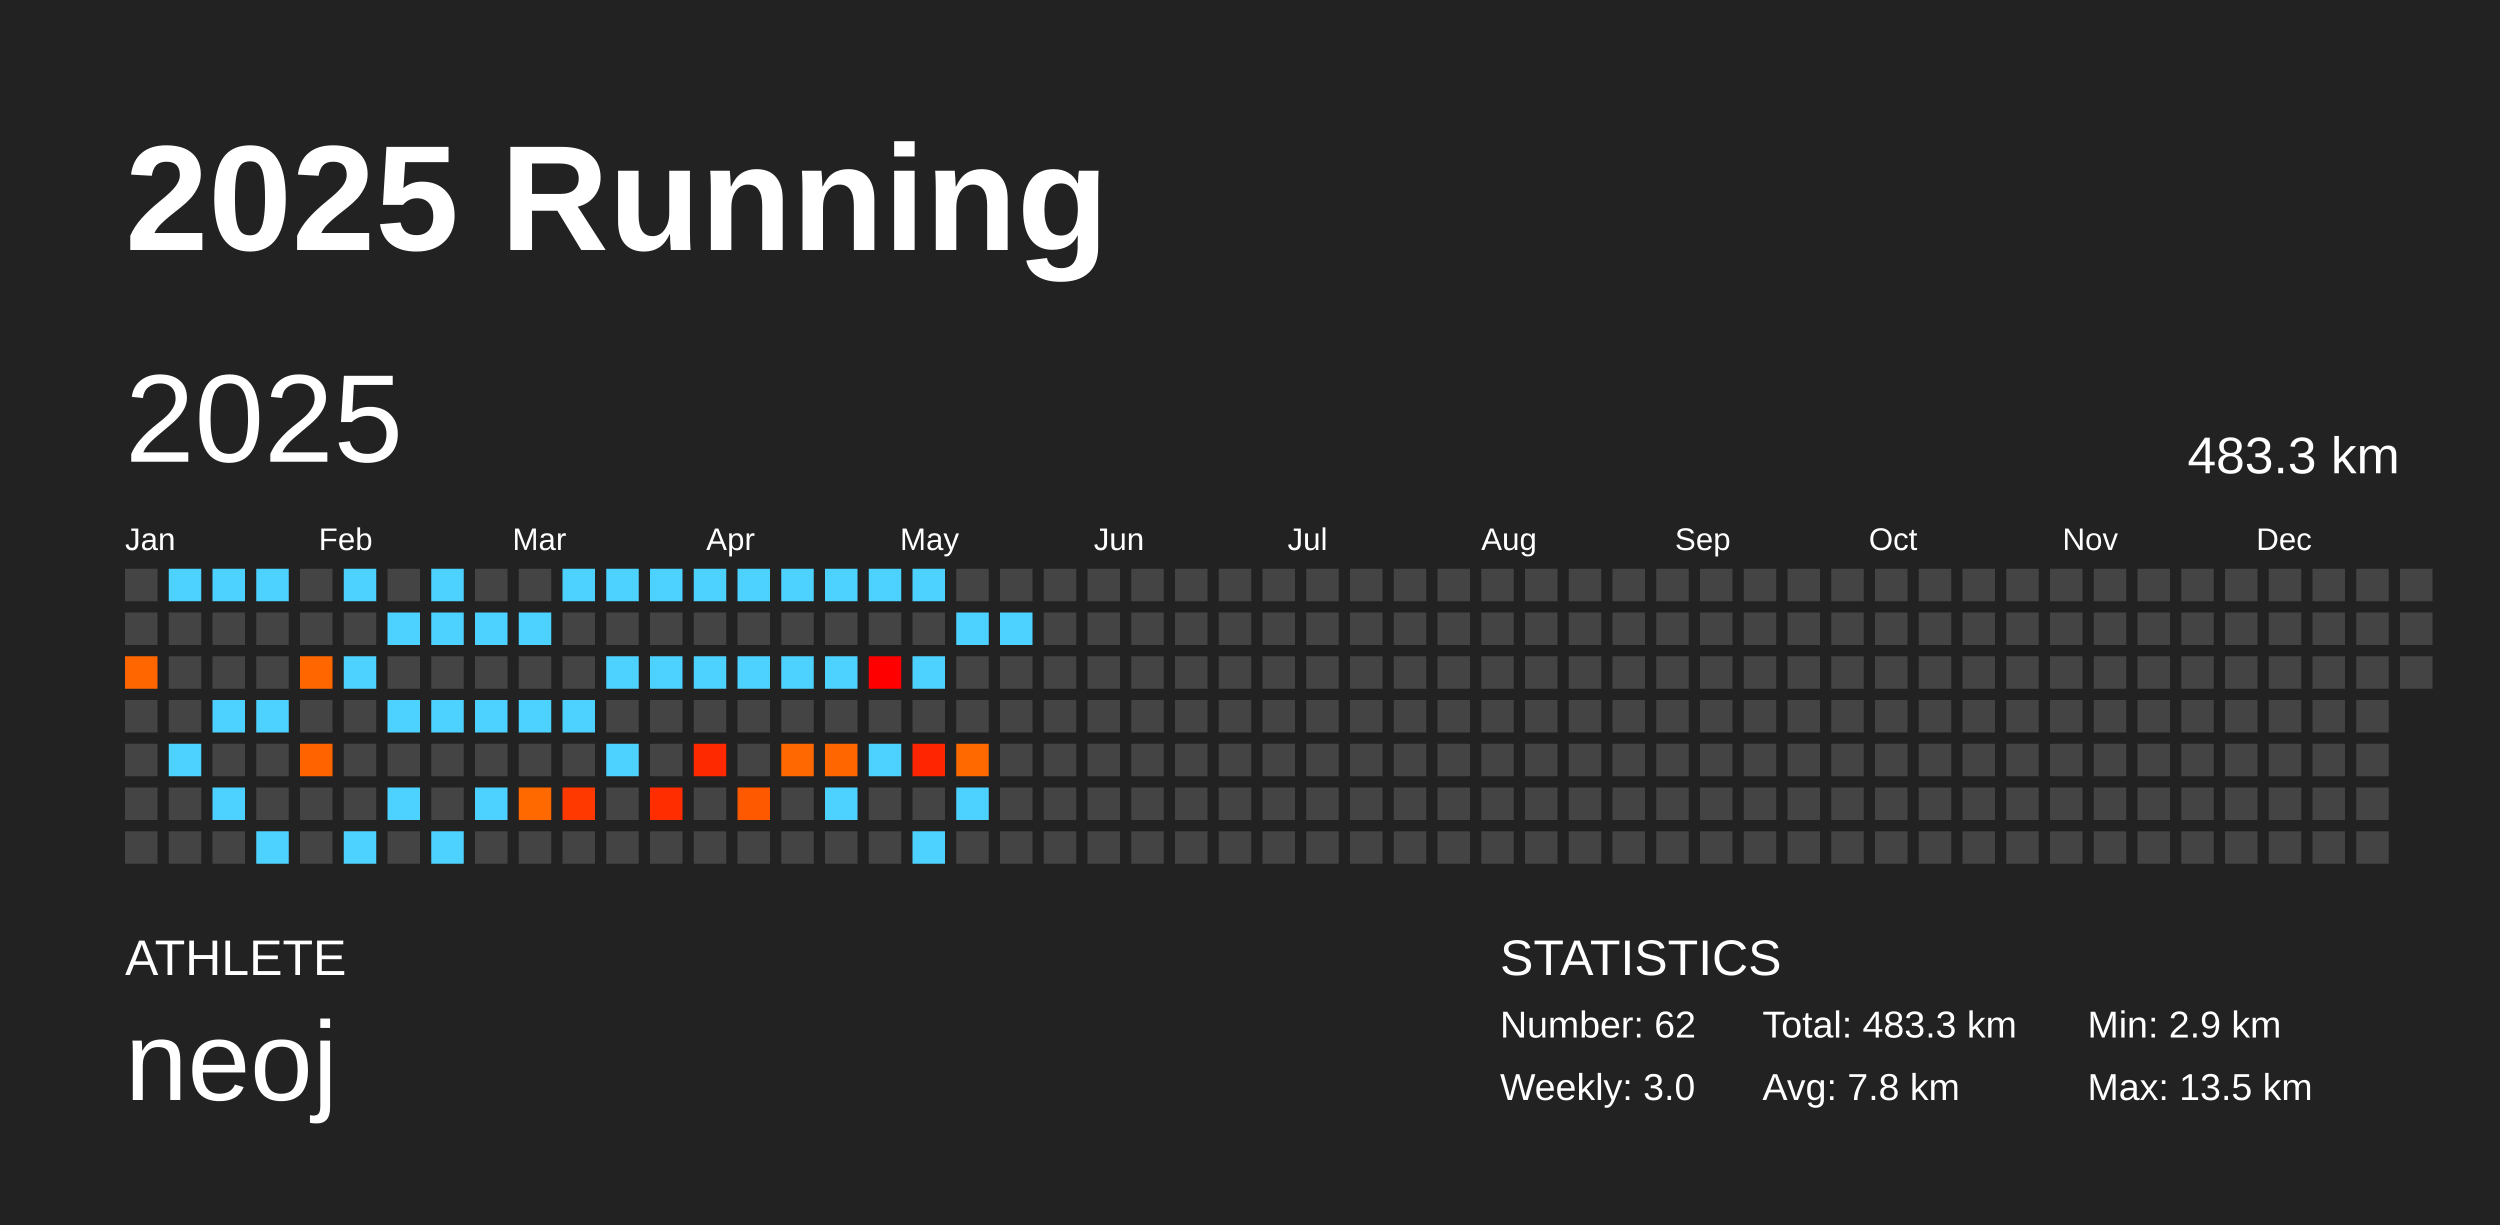
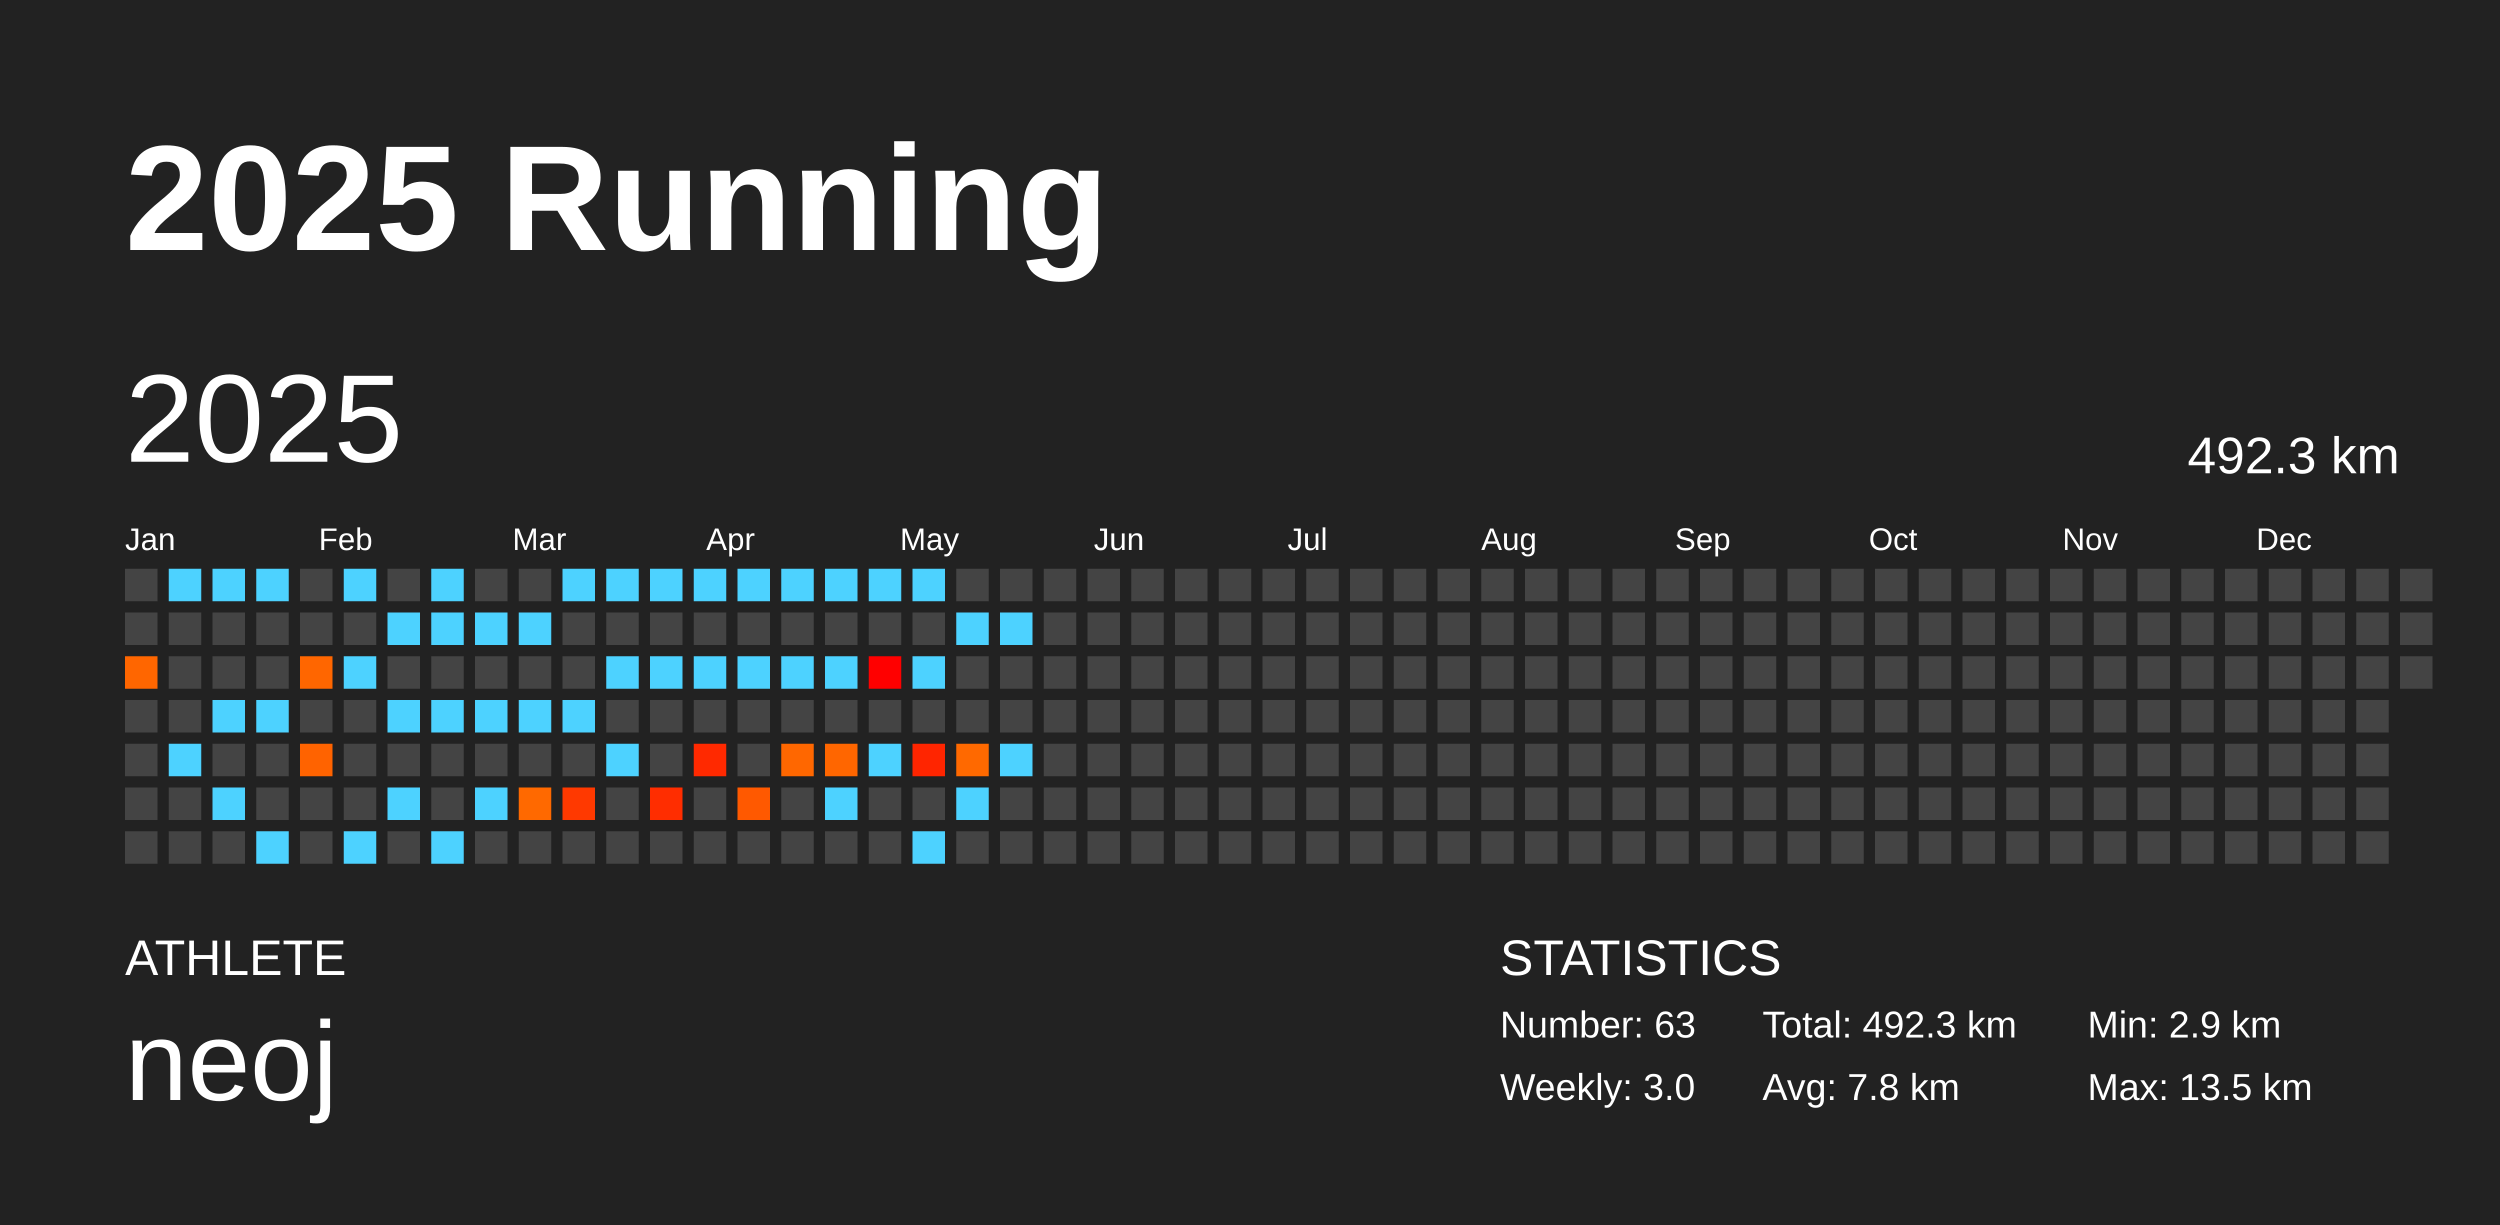
<svg xmlns="http://www.w3.org/2000/svg" baseProfile="full" height="98mm" version="1.1" viewBox="0,0,200,98" width="200mm">
  <defs />
  <rect fill="#222222" height="98" width="200" x="0" y="0" />
  <text fill="#FFFFFF" style="font-size:12px; font-family:Arial; font-weight:bold;" x="10" y="20">2025 Running</text>
  <text fill="#FFFFFF" style="font-size:4px; font-family:Arial" x="10" y="78">ATHLETE</text>
  <text fill="#FFFFFF" style="font-size:9px; font-family:Arial" x="10" y="88">neoj</text>
  <text fill="#FFFFFF" style="font-size:4px; font-family:Arial" x="120" y="78">STATISTICS</text>
-   <text fill="#FFFFFF" style="font-size:3px; font-family:Arial" x="120" y="83">Number: 62</text>
+   <text fill="#FFFFFF" style="font-size:3px; font-family:Arial" x="120" y="83">Number: 63</text>
  <text fill="#FFFFFF" style="font-size:3px; font-family:Arial" x="120" y="88">Weekly: 3.0</text>
-   <text fill="#FFFFFF" style="font-size:3px; font-family:Arial" x="141" y="83">Total: 483.3 km</text>
+   <text fill="#FFFFFF" style="font-size:3px; font-family:Arial" x="141" y="83">Total: 492.3 km</text>
  <text fill="#FFFFFF" style="font-size:3px; font-family:Arial" x="141" y="88">Avg: 7.8 km</text>
  <text fill="#FFFFFF" style="font-size:3px; font-family:Arial" x="167" y="83">Min: 2.9 km</text>
  <text fill="#FFFFFF" style="font-size:3px; font-family:Arial" x="167" y="88">Max: 13.5 km</text>
  <text dominant-baseline="hanging" fill="#FFFFFF" style="font-size:10.0px; font-family:Arial;" x="10" y="30">2025</text>
-   <text dominant-baseline="hanging" fill="#FFFFFF" style="font-size:4.125px; font-family:Arial;" x="175" y="35">483.3 km</text>
+   <text dominant-baseline="hanging" fill="#FFFFFF" style="font-size:4.125px; font-family:Arial;" x="175" y="35">492.3 km</text>
  <text fill="#FFFFFF" style="font-size:2.5px; font-family:Arial" x="10.0" y="44">Jan</text>
  <text fill="#FFFFFF" style="font-size:2.5px; font-family:Arial" x="25.5" y="44">Feb</text>
  <text fill="#FFFFFF" style="font-size:2.5px; font-family:Arial" x="41.0" y="44">Mar</text>
  <text fill="#FFFFFF" style="font-size:2.5px; font-family:Arial" x="56.5" y="44">Apr</text>
  <text fill="#FFFFFF" style="font-size:2.5px; font-family:Arial" x="72.0" y="44">May</text>
  <text fill="#FFFFFF" style="font-size:2.5px; font-family:Arial" x="87.5" y="44">Jun</text>
  <text fill="#FFFFFF" style="font-size:2.5px; font-family:Arial" x="103.0" y="44">Jul</text>
  <text fill="#FFFFFF" style="font-size:2.5px; font-family:Arial" x="118.5" y="44">Aug</text>
  <text fill="#FFFFFF" style="font-size:2.5px; font-family:Arial" x="134.0" y="44">Sep</text>
  <text fill="#FFFFFF" style="font-size:2.5px; font-family:Arial" x="149.5" y="44">Oct</text>
  <text fill="#FFFFFF" style="font-size:2.5px; font-family:Arial" x="165.0" y="44">Nov</text>
  <text fill="#FFFFFF" style="font-size:2.5px; font-family:Arial" x="180.5" y="44">Dec</text>
  <rect fill="#444444" height="2.6" width="2.6" x="10.0" y="45.5" />
  <rect fill="#444444" height="2.6" width="2.6" x="10.0" y="49.0" />
  <rect fill="#ff6600" height="2.6" width="2.6" x="10.0" y="52.5" />
  <rect fill="#444444" height="2.6" width="2.6" x="10.0" y="56.0" />
  <rect fill="#444444" height="2.6" width="2.6" x="10.0" y="59.5" />
  <rect fill="#444444" height="2.6" width="2.6" x="10.0" y="63.0" />
  <rect fill="#444444" height="2.6" width="2.6" x="10.0" y="66.5" />
  <rect fill="#4dd2ff" height="2.6" width="2.6" x="13.5" y="45.5" />
  <rect fill="#444444" height="2.6" width="2.6" x="13.5" y="49.0" />
  <rect fill="#444444" height="2.6" width="2.6" x="13.5" y="52.5" />
  <rect fill="#444444" height="2.6" width="2.6" x="13.5" y="56.0" />
  <rect fill="#4dd2ff" height="2.6" width="2.6" x="13.5" y="59.5" />
  <rect fill="#444444" height="2.6" width="2.6" x="13.5" y="63.0" />
  <rect fill="#444444" height="2.6" width="2.6" x="13.5" y="66.5" />
  <rect fill="#4dd2ff" height="2.6" width="2.6" x="17.0" y="45.5" />
  <rect fill="#444444" height="2.6" width="2.6" x="17.0" y="49.0" />
  <rect fill="#444444" height="2.6" width="2.6" x="17.0" y="52.5" />
  <rect fill="#4dd2ff" height="2.6" width="2.6" x="17.0" y="56.0" />
  <rect fill="#444444" height="2.6" width="2.6" x="17.0" y="59.5" />
  <rect fill="#4dd2ff" height="2.6" width="2.6" x="17.0" y="63.0" />
  <rect fill="#444444" height="2.6" width="2.6" x="17.0" y="66.5" />
  <rect fill="#4dd2ff" height="2.6" width="2.6" x="20.5" y="45.5" />
  <rect fill="#444444" height="2.6" width="2.6" x="20.5" y="49.0" />
  <rect fill="#444444" height="2.6" width="2.6" x="20.5" y="52.5" />
  <rect fill="#4dd2ff" height="2.6" width="2.6" x="20.5" y="56.0" />
  <rect fill="#444444" height="2.6" width="2.6" x="20.5" y="59.5" />
  <rect fill="#444444" height="2.6" width="2.6" x="20.5" y="63.0" />
  <rect fill="#4dd2ff" height="2.6" width="2.6" x="20.5" y="66.5" />
  <rect fill="#444444" height="2.6" width="2.6" x="24.0" y="45.5" />
  <rect fill="#444444" height="2.6" width="2.6" x="24.0" y="49.0" />
  <rect fill="#ff6600" height="2.6" width="2.6" x="24.0" y="52.5" />
  <rect fill="#444444" height="2.6" width="2.6" x="24.0" y="56.0" />
  <rect fill="#ff6300" height="2.6" width="2.6" x="24.0" y="59.5" />
  <rect fill="#444444" height="2.6" width="2.6" x="24.0" y="63.0" />
  <rect fill="#444444" height="2.6" width="2.6" x="24.0" y="66.5" />
  <rect fill="#4dd2ff" height="2.6" width="2.6" x="27.5" y="45.5" />
  <rect fill="#444444" height="2.6" width="2.6" x="27.5" y="49.0" />
  <rect fill="#4dd2ff" height="2.6" width="2.6" x="27.5" y="52.5" />
  <rect fill="#444444" height="2.6" width="2.6" x="27.5" y="56.0" />
  <rect fill="#444444" height="2.6" width="2.6" x="27.5" y="59.5" />
  <rect fill="#444444" height="2.6" width="2.6" x="27.5" y="63.0" />
  <rect fill="#4dd2ff" height="2.6" width="2.6" x="27.5" y="66.5" />
  <rect fill="#444444" height="2.6" width="2.6" x="31.0" y="45.5" />
  <rect fill="#4dd2ff" height="2.6" width="2.6" x="31.0" y="49.0" />
  <rect fill="#444444" height="2.6" width="2.6" x="31.0" y="52.5" />
  <rect fill="#4dd2ff" height="2.6" width="2.6" x="31.0" y="56.0" />
  <rect fill="#444444" height="2.6" width="2.6" x="31.0" y="59.5" />
  <rect fill="#4dd2ff" height="2.6" width="2.6" x="31.0" y="63.0" />
  <rect fill="#444444" height="2.6" width="2.6" x="31.0" y="66.5" />
  <rect fill="#4dd2ff" height="2.6" width="2.6" x="34.5" y="45.5" />
  <rect fill="#4dd2ff" height="2.6" width="2.6" x="34.5" y="49.0" />
  <rect fill="#444444" height="2.6" width="2.6" x="34.5" y="52.5" />
  <rect fill="#4dd2ff" height="2.6" width="2.6" x="34.5" y="56.0" />
  <rect fill="#444444" height="2.6" width="2.6" x="34.5" y="59.5" />
  <rect fill="#444444" height="2.6" width="2.6" x="34.5" y="63.0" />
  <rect fill="#4dd2ff" height="2.6" width="2.6" x="34.5" y="66.5" />
  <rect fill="#444444" height="2.6" width="2.6" x="38.0" y="45.5" />
  <rect fill="#4dd2ff" height="2.6" width="2.6" x="38.0" y="49.0" />
  <rect fill="#444444" height="2.6" width="2.6" x="38.0" y="52.5" />
  <rect fill="#4dd2ff" height="2.6" width="2.6" x="38.0" y="56.0" />
  <rect fill="#444444" height="2.6" width="2.6" x="38.0" y="59.5" />
  <rect fill="#4dd2ff" height="2.6" width="2.6" x="38.0" y="63.0" />
  <rect fill="#444444" height="2.6" width="2.6" x="38.0" y="66.5" />
  <rect fill="#444444" height="2.6" width="2.6" x="41.5" y="45.5" />
  <rect fill="#4dd2ff" height="2.6" width="2.6" x="41.5" y="49.0" />
  <rect fill="#444444" height="2.6" width="2.6" x="41.5" y="52.5" />
  <rect fill="#4dd2ff" height="2.6" width="2.6" x="41.5" y="56.0" />
  <rect fill="#444444" height="2.6" width="2.6" x="41.5" y="59.5" />
  <rect fill="#ff6900" height="2.6" width="2.6" x="41.5" y="63.0" />
  <rect fill="#444444" height="2.6" width="2.6" x="41.5" y="66.5" />
  <rect fill="#4dd2ff" height="2.6" width="2.6" x="45.0" y="45.5" />
  <rect fill="#444444" height="2.6" width="2.6" x="45.0" y="49.0" />
  <rect fill="#444444" height="2.6" width="2.6" x="45.0" y="52.5" />
  <rect fill="#4dd2ff" height="2.6" width="2.6" x="45.0" y="56.0" />
  <rect fill="#444444" height="2.6" width="2.6" x="45.0" y="59.5" />
  <rect fill="#ff3900" height="2.6" width="2.6" x="45.0" y="63.0" />
  <rect fill="#444444" height="2.6" width="2.6" x="45.0" y="66.5" />
  <rect fill="#4dd2ff" height="2.6" width="2.6" x="48.5" y="45.5" />
  <rect fill="#444444" height="2.6" width="2.6" x="48.5" y="49.0" />
  <rect fill="#4dd2ff" height="2.6" width="2.6" x="48.5" y="52.5" />
  <rect fill="#444444" height="2.6" width="2.6" x="48.5" y="56.0" />
  <rect fill="#4dd2ff" height="2.6" width="2.6" x="48.5" y="59.5" />
  <rect fill="#444444" height="2.6" width="2.6" x="48.5" y="63.0" />
  <rect fill="#444444" height="2.6" width="2.6" x="48.5" y="66.5" />
  <rect fill="#4dd2ff" height="2.6" width="2.6" x="52.0" y="45.5" />
  <rect fill="#444444" height="2.6" width="2.6" x="52.0" y="49.0" />
  <rect fill="#4dd2ff" height="2.6" width="2.6" x="52.0" y="52.5" />
  <rect fill="#444444" height="2.6" width="2.6" x="52.0" y="56.0" />
  <rect fill="#444444" height="2.6" width="2.6" x="52.0" y="59.5" />
  <rect fill="#ff2d00" height="2.6" width="2.6" x="52.0" y="63.0" />
  <rect fill="#444444" height="2.6" width="2.6" x="52.0" y="66.5" />
  <rect fill="#4dd2ff" height="2.6" width="2.6" x="55.5" y="45.5" />
  <rect fill="#444444" height="2.6" width="2.6" x="55.5" y="49.0" />
  <rect fill="#4dd2ff" height="2.6" width="2.6" x="55.5" y="52.5" />
  <rect fill="#444444" height="2.6" width="2.6" x="55.5" y="56.0" />
  <rect fill="#ff2900" height="2.6" width="2.6" x="55.5" y="59.5" />
  <rect fill="#444444" height="2.6" width="2.6" x="55.5" y="63.0" />
  <rect fill="#444444" height="2.6" width="2.6" x="55.5" y="66.5" />
  <rect fill="#4dd2ff" height="2.6" width="2.6" x="59.0" y="45.5" />
  <rect fill="#444444" height="2.6" width="2.6" x="59.0" y="49.0" />
  <rect fill="#4dd2ff" height="2.6" width="2.6" x="59.0" y="52.5" />
  <rect fill="#444444" height="2.6" width="2.6" x="59.0" y="56.0" />
  <rect fill="#444444" height="2.6" width="2.6" x="59.0" y="59.5" />
  <rect fill="#ff5900" height="2.6" width="2.6" x="59.0" y="63.0" />
  <rect fill="#444444" height="2.6" width="2.6" x="59.0" y="66.5" />
  <rect fill="#4dd2ff" height="2.6" width="2.6" x="62.5" y="45.5" />
  <rect fill="#444444" height="2.6" width="2.6" x="62.5" y="49.0" />
  <rect fill="#4dd2ff" height="2.6" width="2.6" x="62.5" y="52.5" />
  <rect fill="#444444" height="2.6" width="2.6" x="62.5" y="56.0" />
  <rect fill="#ff6700" height="2.6" width="2.6" x="62.5" y="59.5" />
  <rect fill="#444444" height="2.6" width="2.6" x="62.5" y="63.0" />
  <rect fill="#444444" height="2.6" width="2.6" x="62.5" y="66.5" />
  <rect fill="#4dd2ff" height="2.6" width="2.6" x="66.0" y="45.5" />
  <rect fill="#444444" height="2.6" width="2.6" x="66.0" y="49.0" />
  <rect fill="#4dd2ff" height="2.6" width="2.6" x="66.0" y="52.5" />
  <rect fill="#444444" height="2.6" width="2.6" x="66.0" y="56.0" />
  <rect fill="#ff6600" height="2.6" width="2.6" x="66.0" y="59.5" />
  <rect fill="#4dd2ff" height="2.6" width="2.6" x="66.0" y="63.0" />
  <rect fill="#444444" height="2.6" width="2.6" x="66.0" y="66.5" />
  <rect fill="#4dd2ff" height="2.6" width="2.6" x="69.5" y="45.5" />
  <rect fill="#444444" height="2.6" width="2.6" x="69.5" y="49.0" />
  <rect fill="#ff0000" height="2.6" width="2.6" x="69.5" y="52.5" />
  <rect fill="#444444" height="2.6" width="2.6" x="69.5" y="56.0" />
  <rect fill="#4dd2ff" height="2.6" width="2.6" x="69.5" y="59.5" />
  <rect fill="#444444" height="2.6" width="2.6" x="69.5" y="63.0" />
  <rect fill="#444444" height="2.6" width="2.6" x="69.5" y="66.5" />
  <rect fill="#4dd2ff" height="2.6" width="2.6" x="73.0" y="45.5" />
  <rect fill="#444444" height="2.6" width="2.6" x="73.0" y="49.0" />
  <rect fill="#4dd2ff" height="2.6" width="2.6" x="73.0" y="52.5" />
  <rect fill="#444444" height="2.6" width="2.6" x="73.0" y="56.0" />
  <rect fill="#ff2500" height="2.6" width="2.6" x="73.0" y="59.5" />
  <rect fill="#444444" height="2.6" width="2.6" x="73.0" y="63.0" />
  <rect fill="#4dd2ff" height="2.6" width="2.6" x="73.0" y="66.5" />
  <rect fill="#444444" height="2.6" width="2.6" x="76.5" y="45.5" />
  <rect fill="#4dd2ff" height="2.6" width="2.6" x="76.5" y="49.0" />
  <rect fill="#444444" height="2.6" width="2.6" x="76.5" y="52.5" />
  <rect fill="#444444" height="2.6" width="2.6" x="76.5" y="56.0" />
  <rect fill="#ff6900" height="2.6" width="2.6" x="76.5" y="59.5" />
  <rect fill="#4dd2ff" height="2.6" width="2.6" x="76.5" y="63.0" />
  <rect fill="#444444" height="2.6" width="2.6" x="76.5" y="66.5" />
  <rect fill="#444444" height="2.6" width="2.6" x="80.0" y="45.5" />
  <rect fill="#4dd2ff" height="2.6" width="2.6" x="80.0" y="49.0" />
  <rect fill="#444444" height="2.6" width="2.6" x="80.0" y="52.5" />
  <rect fill="#444444" height="2.6" width="2.6" x="80.0" y="56.0" />
-   <rect fill="#444444" height="2.6" width="2.6" x="80.0" y="59.5" />
+   <rect fill="#4dd2ff" height="2.6" width="2.6" x="80.0" y="59.5" />
  <rect fill="#444444" height="2.6" width="2.6" x="80.0" y="63.0" />
  <rect fill="#444444" height="2.6" width="2.6" x="80.0" y="66.5" />
  <rect fill="#444444" height="2.6" width="2.6" x="83.5" y="45.5" />
  <rect fill="#444444" height="2.6" width="2.6" x="83.5" y="49.0" />
  <rect fill="#444444" height="2.6" width="2.6" x="83.5" y="52.5" />
  <rect fill="#444444" height="2.6" width="2.6" x="83.5" y="56.0" />
  <rect fill="#444444" height="2.6" width="2.6" x="83.5" y="59.5" />
  <rect fill="#444444" height="2.6" width="2.6" x="83.5" y="63.0" />
  <rect fill="#444444" height="2.6" width="2.6" x="83.5" y="66.5" />
  <rect fill="#444444" height="2.6" width="2.6" x="87.0" y="45.5" />
  <rect fill="#444444" height="2.6" width="2.6" x="87.0" y="49.0" />
  <rect fill="#444444" height="2.6" width="2.6" x="87.0" y="52.5" />
  <rect fill="#444444" height="2.6" width="2.6" x="87.0" y="56.0" />
  <rect fill="#444444" height="2.6" width="2.6" x="87.0" y="59.5" />
  <rect fill="#444444" height="2.6" width="2.6" x="87.0" y="63.0" />
  <rect fill="#444444" height="2.6" width="2.6" x="87.0" y="66.5" />
  <rect fill="#444444" height="2.6" width="2.6" x="90.5" y="45.5" />
  <rect fill="#444444" height="2.6" width="2.6" x="90.5" y="49.0" />
  <rect fill="#444444" height="2.6" width="2.6" x="90.5" y="52.5" />
  <rect fill="#444444" height="2.6" width="2.6" x="90.5" y="56.0" />
  <rect fill="#444444" height="2.6" width="2.6" x="90.5" y="59.5" />
  <rect fill="#444444" height="2.6" width="2.6" x="90.5" y="63.0" />
  <rect fill="#444444" height="2.6" width="2.6" x="90.5" y="66.5" />
  <rect fill="#444444" height="2.6" width="2.6" x="94.0" y="45.5" />
  <rect fill="#444444" height="2.6" width="2.6" x="94.0" y="49.0" />
  <rect fill="#444444" height="2.6" width="2.6" x="94.0" y="52.5" />
  <rect fill="#444444" height="2.6" width="2.6" x="94.0" y="56.0" />
  <rect fill="#444444" height="2.6" width="2.6" x="94.0" y="59.5" />
  <rect fill="#444444" height="2.6" width="2.6" x="94.0" y="63.0" />
  <rect fill="#444444" height="2.6" width="2.6" x="94.0" y="66.5" />
  <rect fill="#444444" height="2.6" width="2.6" x="97.5" y="45.5" />
  <rect fill="#444444" height="2.6" width="2.6" x="97.5" y="49.0" />
  <rect fill="#444444" height="2.6" width="2.6" x="97.5" y="52.5" />
  <rect fill="#444444" height="2.6" width="2.6" x="97.5" y="56.0" />
  <rect fill="#444444" height="2.6" width="2.6" x="97.5" y="59.5" />
  <rect fill="#444444" height="2.6" width="2.6" x="97.5" y="63.0" />
  <rect fill="#444444" height="2.6" width="2.6" x="97.5" y="66.5" />
  <rect fill="#444444" height="2.6" width="2.6" x="101.0" y="45.5" />
  <rect fill="#444444" height="2.6" width="2.6" x="101.0" y="49.0" />
  <rect fill="#444444" height="2.6" width="2.6" x="101.0" y="52.5" />
  <rect fill="#444444" height="2.6" width="2.6" x="101.0" y="56.0" />
  <rect fill="#444444" height="2.6" width="2.6" x="101.0" y="59.5" />
  <rect fill="#444444" height="2.6" width="2.6" x="101.0" y="63.0" />
  <rect fill="#444444" height="2.6" width="2.6" x="101.0" y="66.5" />
  <rect fill="#444444" height="2.6" width="2.6" x="104.5" y="45.5" />
  <rect fill="#444444" height="2.6" width="2.6" x="104.5" y="49.0" />
  <rect fill="#444444" height="2.6" width="2.6" x="104.5" y="52.5" />
  <rect fill="#444444" height="2.6" width="2.6" x="104.5" y="56.0" />
  <rect fill="#444444" height="2.6" width="2.6" x="104.5" y="59.5" />
  <rect fill="#444444" height="2.6" width="2.6" x="104.5" y="63.0" />
  <rect fill="#444444" height="2.6" width="2.6" x="104.5" y="66.5" />
  <rect fill="#444444" height="2.6" width="2.6" x="108.0" y="45.5" />
  <rect fill="#444444" height="2.6" width="2.6" x="108.0" y="49.0" />
  <rect fill="#444444" height="2.6" width="2.6" x="108.0" y="52.5" />
  <rect fill="#444444" height="2.6" width="2.6" x="108.0" y="56.0" />
  <rect fill="#444444" height="2.6" width="2.6" x="108.0" y="59.5" />
  <rect fill="#444444" height="2.6" width="2.6" x="108.0" y="63.0" />
  <rect fill="#444444" height="2.6" width="2.6" x="108.0" y="66.5" />
  <rect fill="#444444" height="2.6" width="2.6" x="111.5" y="45.5" />
  <rect fill="#444444" height="2.6" width="2.6" x="111.5" y="49.0" />
  <rect fill="#444444" height="2.6" width="2.6" x="111.5" y="52.5" />
  <rect fill="#444444" height="2.6" width="2.6" x="111.5" y="56.0" />
  <rect fill="#444444" height="2.6" width="2.6" x="111.5" y="59.5" />
  <rect fill="#444444" height="2.6" width="2.6" x="111.5" y="63.0" />
  <rect fill="#444444" height="2.6" width="2.6" x="111.5" y="66.5" />
  <rect fill="#444444" height="2.6" width="2.6" x="115.0" y="45.5" />
  <rect fill="#444444" height="2.6" width="2.6" x="115.0" y="49.0" />
  <rect fill="#444444" height="2.6" width="2.6" x="115.0" y="52.5" />
  <rect fill="#444444" height="2.6" width="2.6" x="115.0" y="56.0" />
  <rect fill="#444444" height="2.6" width="2.6" x="115.0" y="59.5" />
  <rect fill="#444444" height="2.6" width="2.6" x="115.0" y="63.0" />
  <rect fill="#444444" height="2.6" width="2.6" x="115.0" y="66.5" />
  <rect fill="#444444" height="2.6" width="2.6" x="118.5" y="45.5" />
  <rect fill="#444444" height="2.6" width="2.6" x="118.5" y="49.0" />
  <rect fill="#444444" height="2.6" width="2.6" x="118.5" y="52.5" />
  <rect fill="#444444" height="2.6" width="2.6" x="118.5" y="56.0" />
  <rect fill="#444444" height="2.6" width="2.6" x="118.5" y="59.5" />
  <rect fill="#444444" height="2.6" width="2.6" x="118.5" y="63.0" />
  <rect fill="#444444" height="2.6" width="2.6" x="118.5" y="66.5" />
  <rect fill="#444444" height="2.6" width="2.6" x="122.0" y="45.5" />
  <rect fill="#444444" height="2.6" width="2.6" x="122.0" y="49.0" />
  <rect fill="#444444" height="2.6" width="2.6" x="122.0" y="52.5" />
  <rect fill="#444444" height="2.6" width="2.6" x="122.0" y="56.0" />
  <rect fill="#444444" height="2.6" width="2.6" x="122.0" y="59.5" />
  <rect fill="#444444" height="2.6" width="2.6" x="122.0" y="63.0" />
  <rect fill="#444444" height="2.6" width="2.6" x="122.0" y="66.5" />
  <rect fill="#444444" height="2.6" width="2.6" x="125.5" y="45.5" />
  <rect fill="#444444" height="2.6" width="2.6" x="125.5" y="49.0" />
  <rect fill="#444444" height="2.6" width="2.6" x="125.5" y="52.5" />
  <rect fill="#444444" height="2.6" width="2.6" x="125.5" y="56.0" />
  <rect fill="#444444" height="2.6" width="2.6" x="125.5" y="59.5" />
  <rect fill="#444444" height="2.6" width="2.6" x="125.5" y="63.0" />
  <rect fill="#444444" height="2.6" width="2.6" x="125.5" y="66.5" />
  <rect fill="#444444" height="2.6" width="2.6" x="129.0" y="45.5" />
  <rect fill="#444444" height="2.6" width="2.6" x="129.0" y="49.0" />
  <rect fill="#444444" height="2.6" width="2.6" x="129.0" y="52.5" />
  <rect fill="#444444" height="2.6" width="2.6" x="129.0" y="56.0" />
  <rect fill="#444444" height="2.6" width="2.6" x="129.0" y="59.5" />
  <rect fill="#444444" height="2.6" width="2.6" x="129.0" y="63.0" />
  <rect fill="#444444" height="2.6" width="2.6" x="129.0" y="66.5" />
  <rect fill="#444444" height="2.6" width="2.6" x="132.5" y="45.5" />
  <rect fill="#444444" height="2.6" width="2.6" x="132.5" y="49.0" />
  <rect fill="#444444" height="2.6" width="2.6" x="132.5" y="52.5" />
  <rect fill="#444444" height="2.6" width="2.6" x="132.5" y="56.0" />
  <rect fill="#444444" height="2.6" width="2.6" x="132.5" y="59.5" />
  <rect fill="#444444" height="2.6" width="2.6" x="132.5" y="63.0" />
  <rect fill="#444444" height="2.6" width="2.6" x="132.5" y="66.5" />
  <rect fill="#444444" height="2.6" width="2.6" x="136.0" y="45.5" />
  <rect fill="#444444" height="2.6" width="2.6" x="136.0" y="49.0" />
  <rect fill="#444444" height="2.6" width="2.6" x="136.0" y="52.5" />
  <rect fill="#444444" height="2.6" width="2.6" x="136.0" y="56.0" />
  <rect fill="#444444" height="2.6" width="2.6" x="136.0" y="59.5" />
  <rect fill="#444444" height="2.6" width="2.6" x="136.0" y="63.0" />
  <rect fill="#444444" height="2.6" width="2.6" x="136.0" y="66.5" />
  <rect fill="#444444" height="2.6" width="2.6" x="139.5" y="45.5" />
  <rect fill="#444444" height="2.6" width="2.6" x="139.5" y="49.0" />
  <rect fill="#444444" height="2.6" width="2.6" x="139.5" y="52.5" />
  <rect fill="#444444" height="2.6" width="2.6" x="139.5" y="56.0" />
  <rect fill="#444444" height="2.6" width="2.6" x="139.5" y="59.5" />
  <rect fill="#444444" height="2.6" width="2.6" x="139.5" y="63.0" />
  <rect fill="#444444" height="2.6" width="2.6" x="139.5" y="66.5" />
  <rect fill="#444444" height="2.6" width="2.6" x="143.0" y="45.5" />
  <rect fill="#444444" height="2.6" width="2.6" x="143.0" y="49.0" />
  <rect fill="#444444" height="2.6" width="2.6" x="143.0" y="52.5" />
  <rect fill="#444444" height="2.6" width="2.6" x="143.0" y="56.0" />
  <rect fill="#444444" height="2.6" width="2.6" x="143.0" y="59.5" />
  <rect fill="#444444" height="2.6" width="2.6" x="143.0" y="63.0" />
  <rect fill="#444444" height="2.6" width="2.6" x="143.0" y="66.5" />
  <rect fill="#444444" height="2.6" width="2.6" x="146.5" y="45.5" />
  <rect fill="#444444" height="2.6" width="2.6" x="146.5" y="49.0" />
  <rect fill="#444444" height="2.6" width="2.6" x="146.5" y="52.5" />
  <rect fill="#444444" height="2.6" width="2.6" x="146.5" y="56.0" />
  <rect fill="#444444" height="2.6" width="2.6" x="146.5" y="59.5" />
  <rect fill="#444444" height="2.6" width="2.6" x="146.5" y="63.0" />
  <rect fill="#444444" height="2.6" width="2.6" x="146.5" y="66.5" />
  <rect fill="#444444" height="2.6" width="2.6" x="150.0" y="45.5" />
  <rect fill="#444444" height="2.6" width="2.6" x="150.0" y="49.0" />
  <rect fill="#444444" height="2.6" width="2.6" x="150.0" y="52.5" />
  <rect fill="#444444" height="2.6" width="2.6" x="150.0" y="56.0" />
  <rect fill="#444444" height="2.6" width="2.6" x="150.0" y="59.5" />
  <rect fill="#444444" height="2.6" width="2.6" x="150.0" y="63.0" />
  <rect fill="#444444" height="2.6" width="2.6" x="150.0" y="66.5" />
  <rect fill="#444444" height="2.6" width="2.6" x="153.5" y="45.5" />
  <rect fill="#444444" height="2.6" width="2.6" x="153.5" y="49.0" />
  <rect fill="#444444" height="2.6" width="2.6" x="153.5" y="52.5" />
  <rect fill="#444444" height="2.6" width="2.6" x="153.5" y="56.0" />
  <rect fill="#444444" height="2.6" width="2.6" x="153.5" y="59.5" />
  <rect fill="#444444" height="2.6" width="2.6" x="153.5" y="63.0" />
  <rect fill="#444444" height="2.6" width="2.6" x="153.5" y="66.5" />
  <rect fill="#444444" height="2.6" width="2.6" x="157.0" y="45.5" />
  <rect fill="#444444" height="2.6" width="2.6" x="157.0" y="49.0" />
  <rect fill="#444444" height="2.6" width="2.6" x="157.0" y="52.5" />
  <rect fill="#444444" height="2.6" width="2.6" x="157.0" y="56.0" />
  <rect fill="#444444" height="2.6" width="2.6" x="157.0" y="59.5" />
  <rect fill="#444444" height="2.6" width="2.6" x="157.0" y="63.0" />
  <rect fill="#444444" height="2.6" width="2.6" x="157.0" y="66.5" />
  <rect fill="#444444" height="2.6" width="2.6" x="160.5" y="45.5" />
  <rect fill="#444444" height="2.6" width="2.6" x="160.5" y="49.0" />
  <rect fill="#444444" height="2.6" width="2.6" x="160.5" y="52.5" />
  <rect fill="#444444" height="2.6" width="2.6" x="160.5" y="56.0" />
  <rect fill="#444444" height="2.6" width="2.6" x="160.5" y="59.5" />
  <rect fill="#444444" height="2.6" width="2.6" x="160.5" y="63.0" />
  <rect fill="#444444" height="2.6" width="2.6" x="160.5" y="66.5" />
  <rect fill="#444444" height="2.6" width="2.6" x="164.0" y="45.5" />
  <rect fill="#444444" height="2.6" width="2.6" x="164.0" y="49.0" />
  <rect fill="#444444" height="2.6" width="2.6" x="164.0" y="52.5" />
  <rect fill="#444444" height="2.6" width="2.6" x="164.0" y="56.0" />
  <rect fill="#444444" height="2.6" width="2.6" x="164.0" y="59.5" />
  <rect fill="#444444" height="2.6" width="2.6" x="164.0" y="63.0" />
  <rect fill="#444444" height="2.6" width="2.6" x="164.0" y="66.5" />
  <rect fill="#444444" height="2.6" width="2.6" x="167.5" y="45.5" />
  <rect fill="#444444" height="2.6" width="2.6" x="167.5" y="49.0" />
  <rect fill="#444444" height="2.6" width="2.6" x="167.5" y="52.5" />
  <rect fill="#444444" height="2.6" width="2.6" x="167.5" y="56.0" />
  <rect fill="#444444" height="2.6" width="2.6" x="167.5" y="59.5" />
  <rect fill="#444444" height="2.6" width="2.6" x="167.5" y="63.0" />
  <rect fill="#444444" height="2.6" width="2.6" x="167.5" y="66.5" />
  <rect fill="#444444" height="2.6" width="2.6" x="171.0" y="45.5" />
  <rect fill="#444444" height="2.6" width="2.6" x="171.0" y="49.0" />
  <rect fill="#444444" height="2.6" width="2.6" x="171.0" y="52.5" />
  <rect fill="#444444" height="2.6" width="2.6" x="171.0" y="56.0" />
  <rect fill="#444444" height="2.6" width="2.6" x="171.0" y="59.5" />
  <rect fill="#444444" height="2.6" width="2.6" x="171.0" y="63.0" />
  <rect fill="#444444" height="2.6" width="2.6" x="171.0" y="66.5" />
  <rect fill="#444444" height="2.6" width="2.6" x="174.5" y="45.5" />
  <rect fill="#444444" height="2.6" width="2.6" x="174.5" y="49.0" />
  <rect fill="#444444" height="2.6" width="2.6" x="174.5" y="52.5" />
  <rect fill="#444444" height="2.6" width="2.6" x="174.5" y="56.0" />
  <rect fill="#444444" height="2.6" width="2.6" x="174.5" y="59.5" />
  <rect fill="#444444" height="2.6" width="2.6" x="174.5" y="63.0" />
  <rect fill="#444444" height="2.6" width="2.6" x="174.5" y="66.5" />
  <rect fill="#444444" height="2.6" width="2.6" x="178.0" y="45.5" />
  <rect fill="#444444" height="2.6" width="2.6" x="178.0" y="49.0" />
  <rect fill="#444444" height="2.6" width="2.6" x="178.0" y="52.5" />
  <rect fill="#444444" height="2.6" width="2.6" x="178.0" y="56.0" />
  <rect fill="#444444" height="2.6" width="2.6" x="178.0" y="59.5" />
  <rect fill="#444444" height="2.6" width="2.6" x="178.0" y="63.0" />
  <rect fill="#444444" height="2.6" width="2.6" x="178.0" y="66.5" />
  <rect fill="#444444" height="2.6" width="2.6" x="181.5" y="45.5" />
  <rect fill="#444444" height="2.6" width="2.6" x="181.5" y="49.0" />
  <rect fill="#444444" height="2.6" width="2.6" x="181.5" y="52.5" />
  <rect fill="#444444" height="2.6" width="2.6" x="181.5" y="56.0" />
  <rect fill="#444444" height="2.6" width="2.6" x="181.5" y="59.5" />
  <rect fill="#444444" height="2.6" width="2.6" x="181.5" y="63.0" />
  <rect fill="#444444" height="2.6" width="2.6" x="181.5" y="66.5" />
  <rect fill="#444444" height="2.6" width="2.6" x="185.0" y="45.5" />
  <rect fill="#444444" height="2.6" width="2.6" x="185.0" y="49.0" />
  <rect fill="#444444" height="2.6" width="2.6" x="185.0" y="52.5" />
  <rect fill="#444444" height="2.6" width="2.6" x="185.0" y="56.0" />
  <rect fill="#444444" height="2.6" width="2.6" x="185.0" y="59.5" />
  <rect fill="#444444" height="2.6" width="2.6" x="185.0" y="63.0" />
  <rect fill="#444444" height="2.6" width="2.6" x="185.0" y="66.5" />
  <rect fill="#444444" height="2.6" width="2.6" x="188.5" y="45.5" />
  <rect fill="#444444" height="2.6" width="2.6" x="188.5" y="49.0" />
  <rect fill="#444444" height="2.6" width="2.6" x="188.5" y="52.5" />
  <rect fill="#444444" height="2.6" width="2.6" x="188.5" y="56.0" />
  <rect fill="#444444" height="2.6" width="2.6" x="188.5" y="59.5" />
  <rect fill="#444444" height="2.6" width="2.6" x="188.5" y="63.0" />
  <rect fill="#444444" height="2.6" width="2.6" x="188.5" y="66.5" />
  <rect fill="#444444" height="2.6" width="2.6" x="192.0" y="45.5" />
  <rect fill="#444444" height="2.6" width="2.6" x="192.0" y="49.0" />
  <rect fill="#444444" height="2.6" width="2.6" x="192.0" y="52.5" />
</svg>
